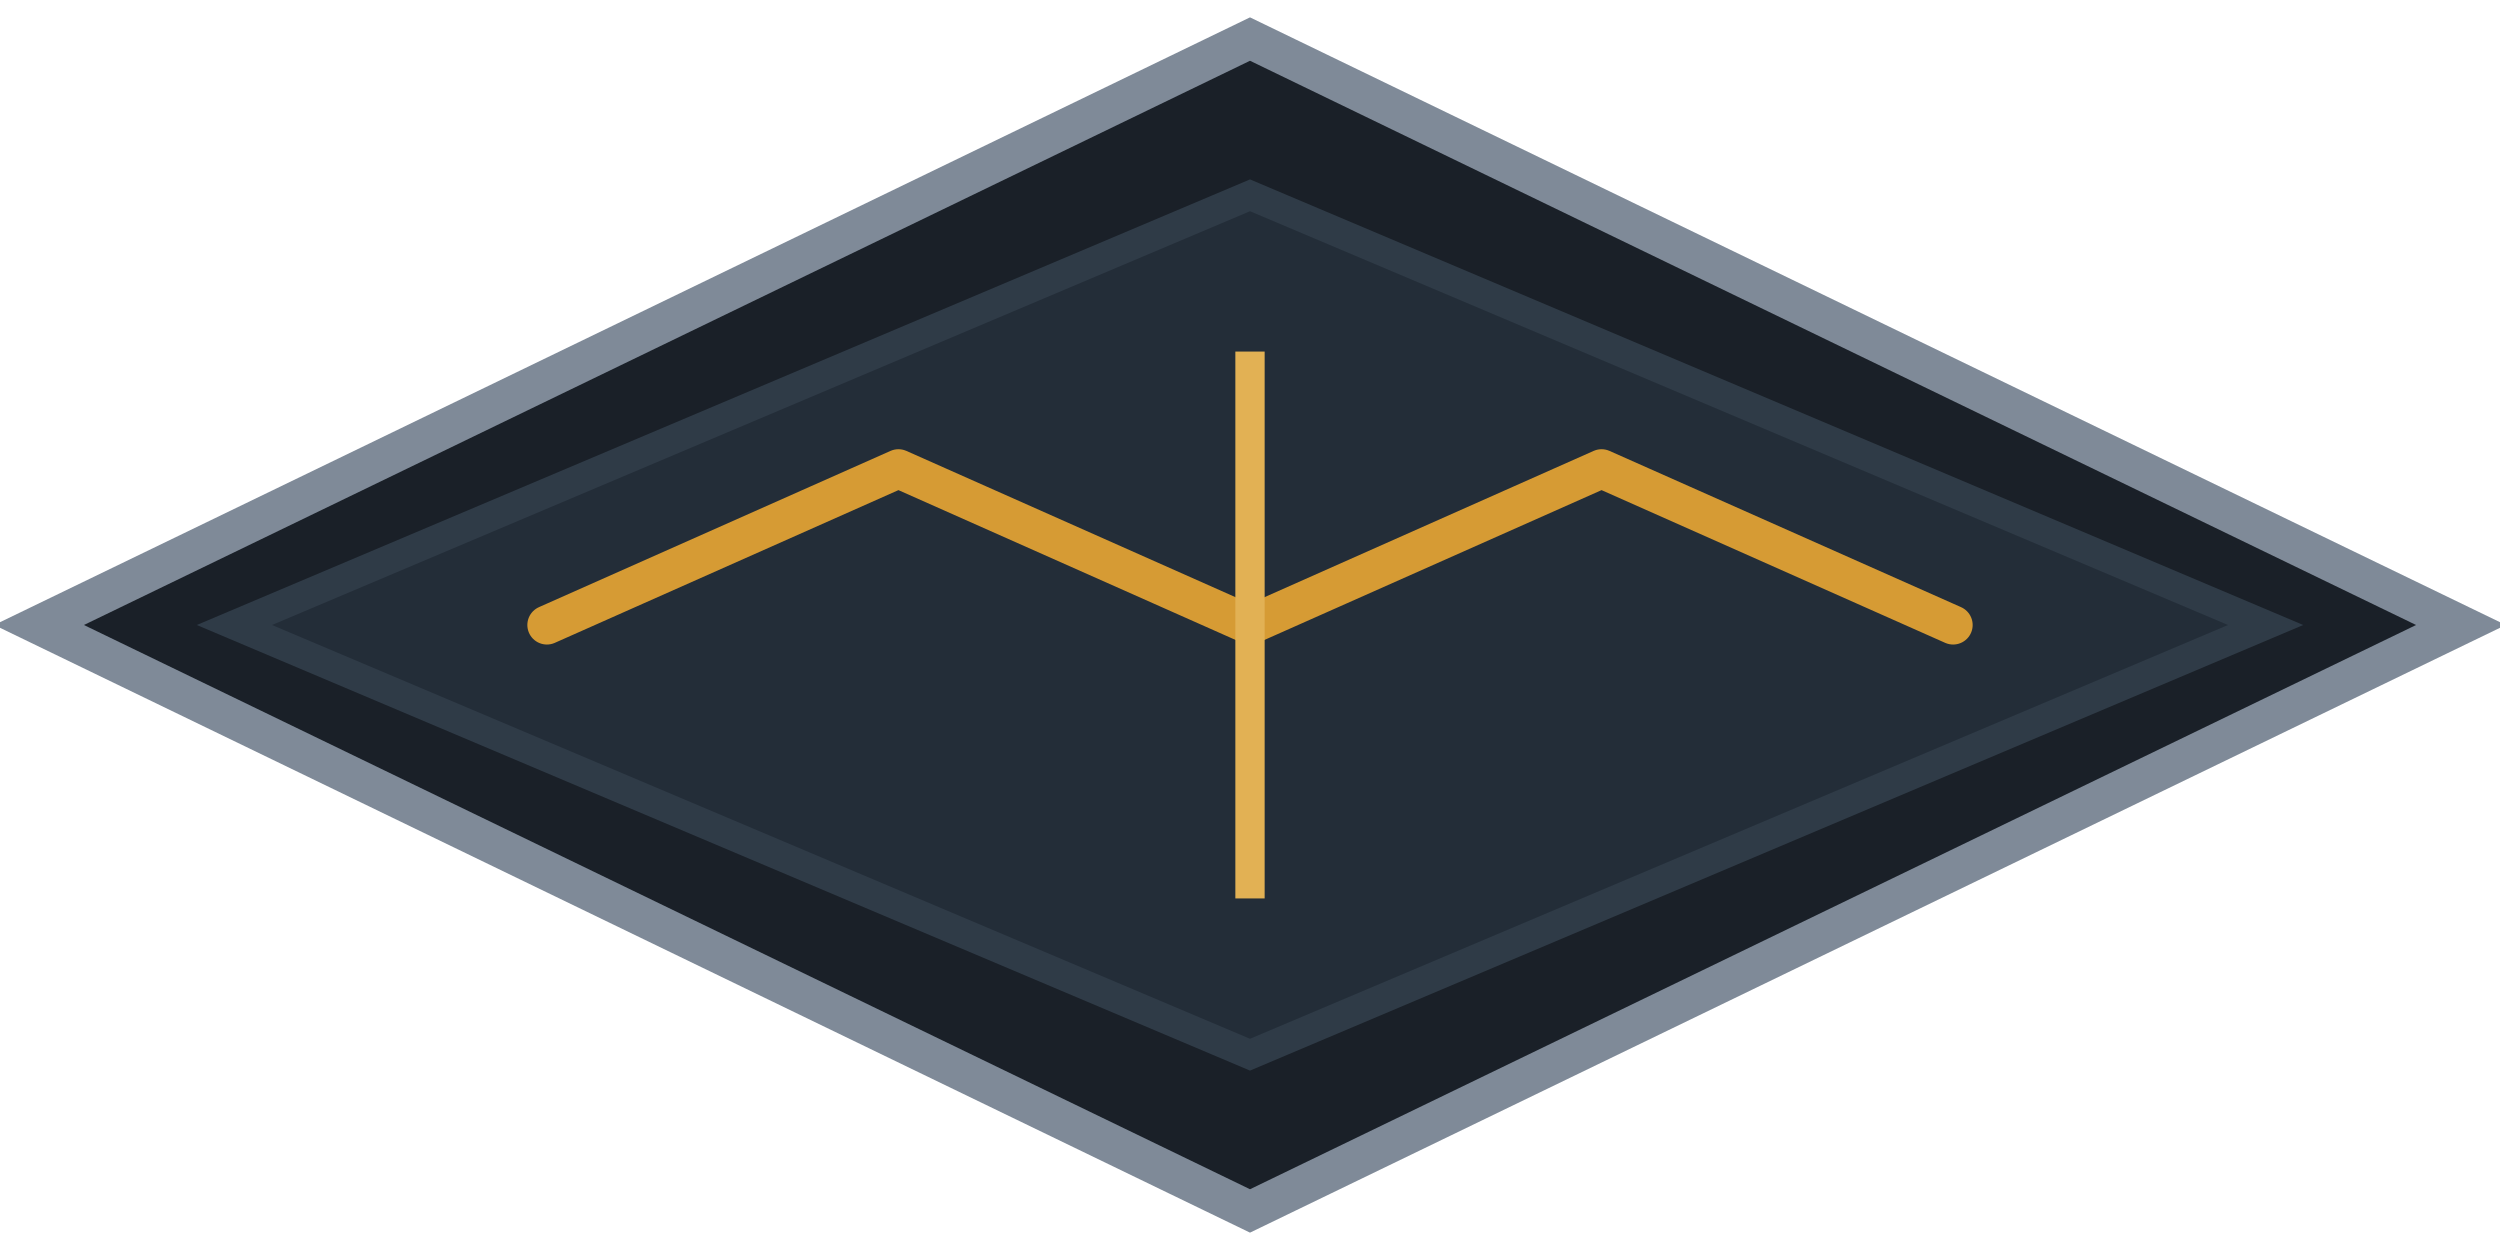
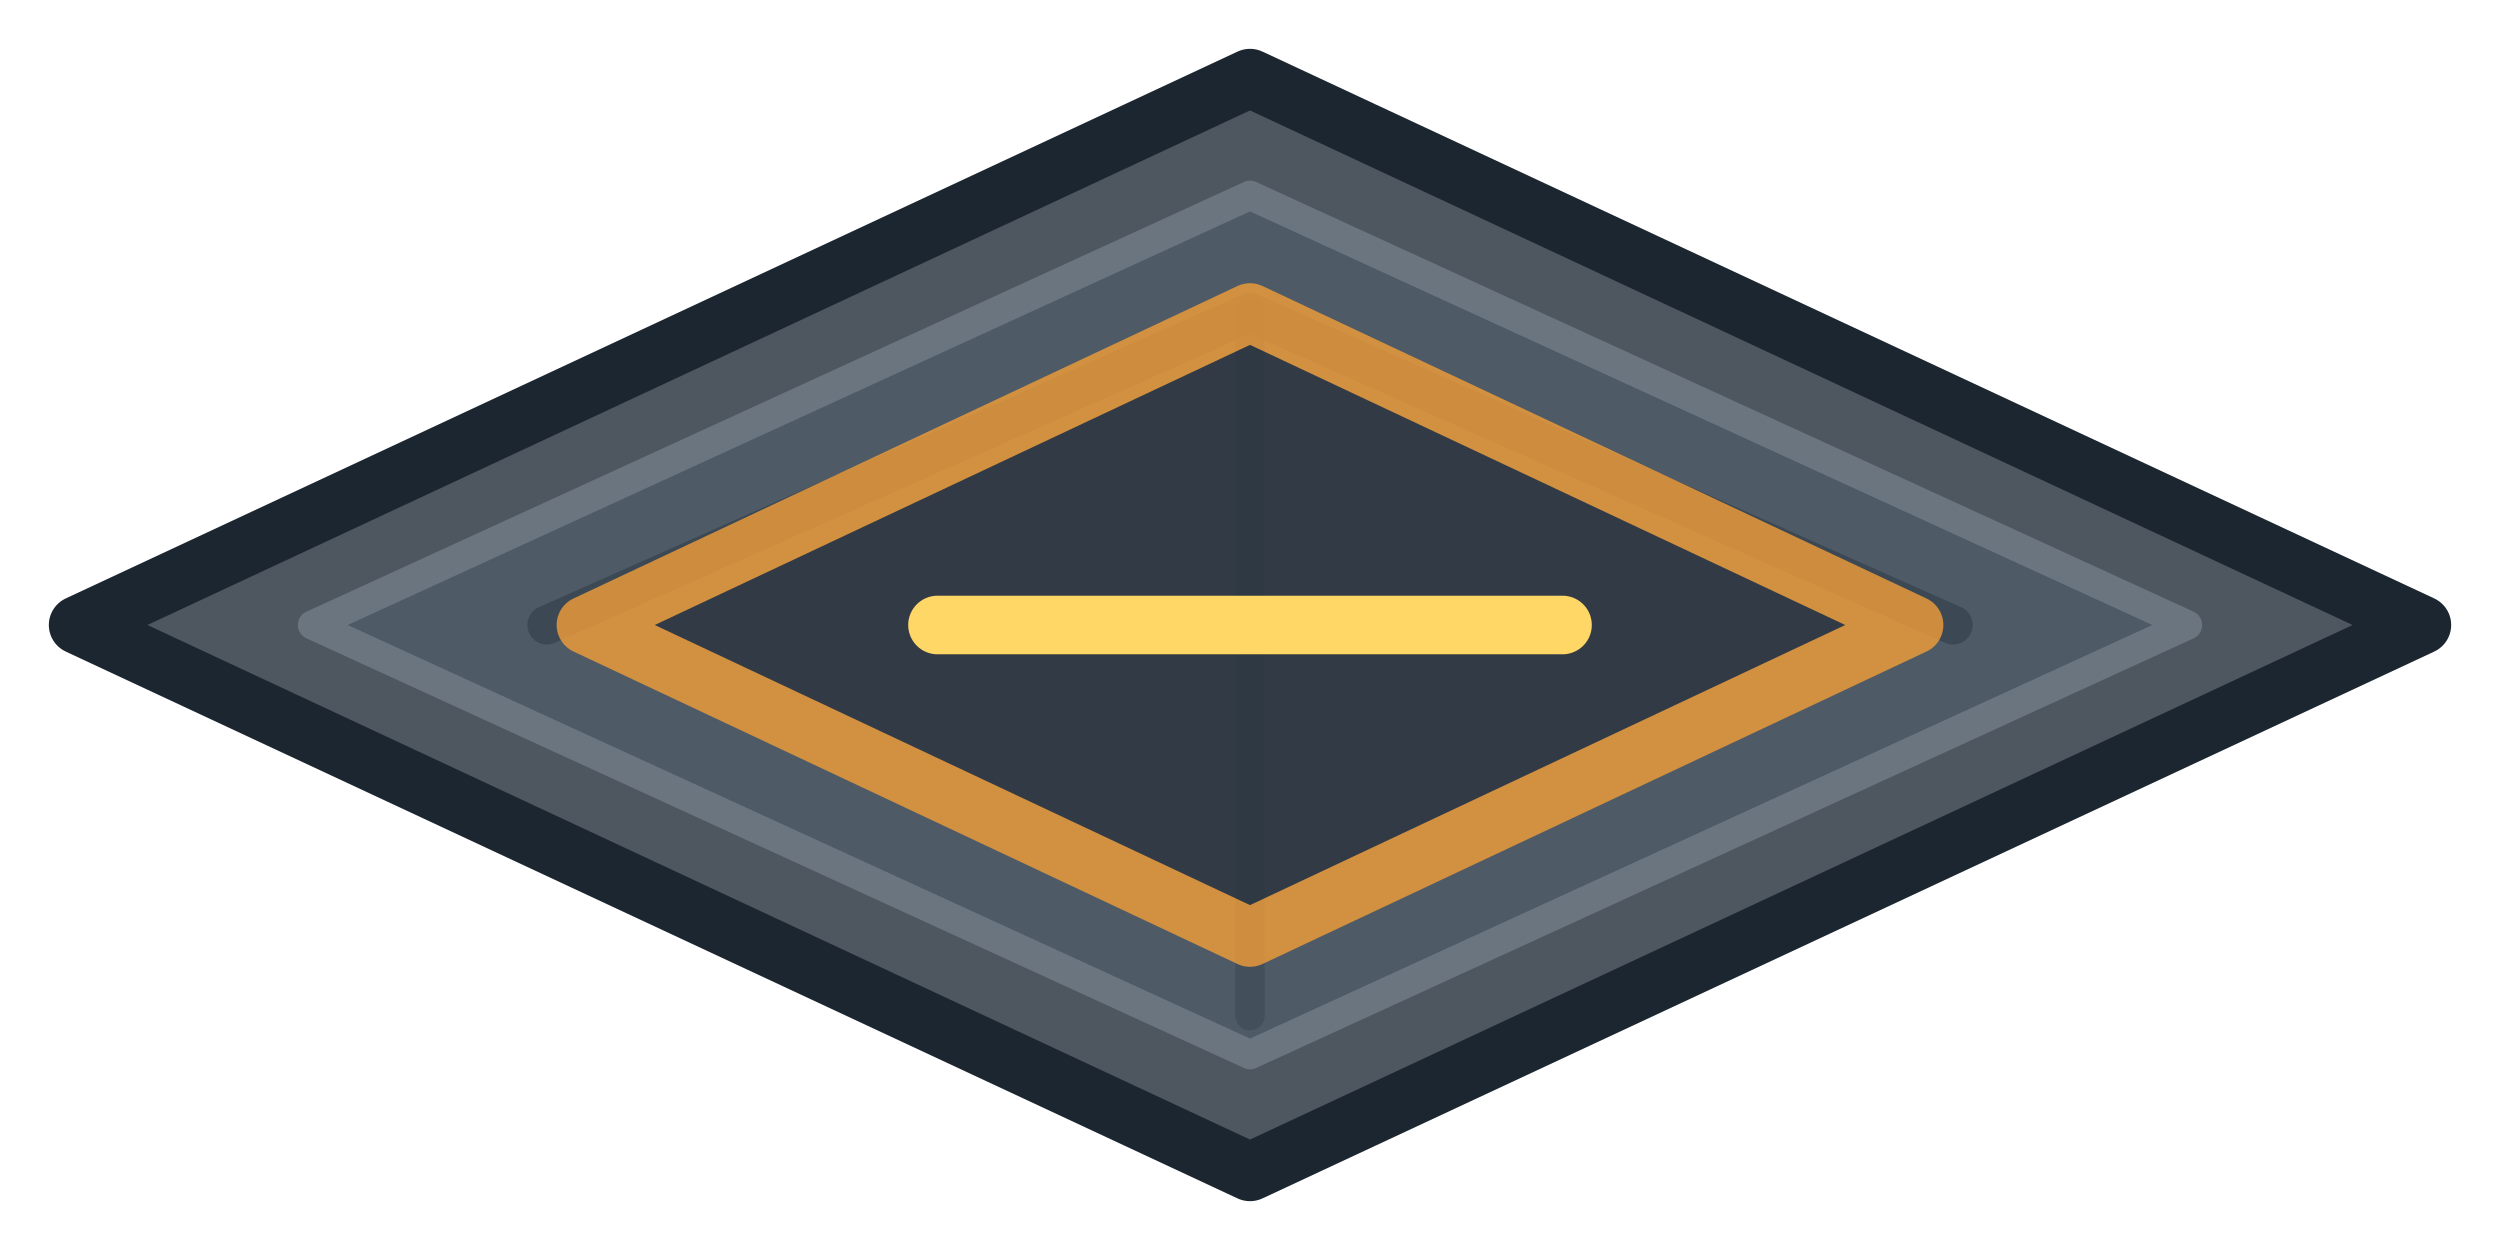
- <svg xmlns="http://www.w3.org/2000/svg" viewBox="0 0 128 64" width="128" height="64">
-   <polygon points="64,2 126,32 64,62 2,32" fill="#1a2028" stroke="#7f8a98" stroke-width="2" />
-   <polygon points="64,10 116,32 64,54 12,32" fill="#232d38" stroke="#2f3b47" stroke-width="1.5" />
-   <polyline points="28,32 46,24 64,32 82,24 100,32" fill="none" stroke="#d69b34" stroke-width="2" stroke-linecap="round" stroke-linejoin="round" />
-   <line x1="64" y1="18" x2="64" y2="46" stroke="#e2b154" stroke-width="1.5" />
+ <svg xmlns="http://www.w3.org/2000/svg" viewBox="0 0 128 64" width="128" height="64" fill="none">
+   <g stroke-linejoin="round" stroke-linecap="round">
+     <path d="M64 4 L124 32 L64 60 L4 32 Z" fill="#4e5660" stroke="#1b2630" stroke-width="3" />
+     <path d="M64 10 L112 32 L64 54 L16 32 Z" fill="#4d6070" opacity="0.35" stroke="#9fb0bd" stroke-width="1.5" />
+     <path d="M28 32 L64 16 L100 32" stroke="#2d3a46" stroke-width="2" opacity="0.55" />
+     <path d="M64 16 L64 52" stroke="#2d3a46" stroke-width="1.5" opacity="0.35" />
+     <path d="M30 32 L64 16 L98 32 L64 48 Z" fill="#2a333d" stroke="#f29d38" stroke-width="3" opacity="0.8" />
+     <path d="M48 32 L80 32" stroke="#ffd766" stroke-width="3" />
+   </g>
</svg>
